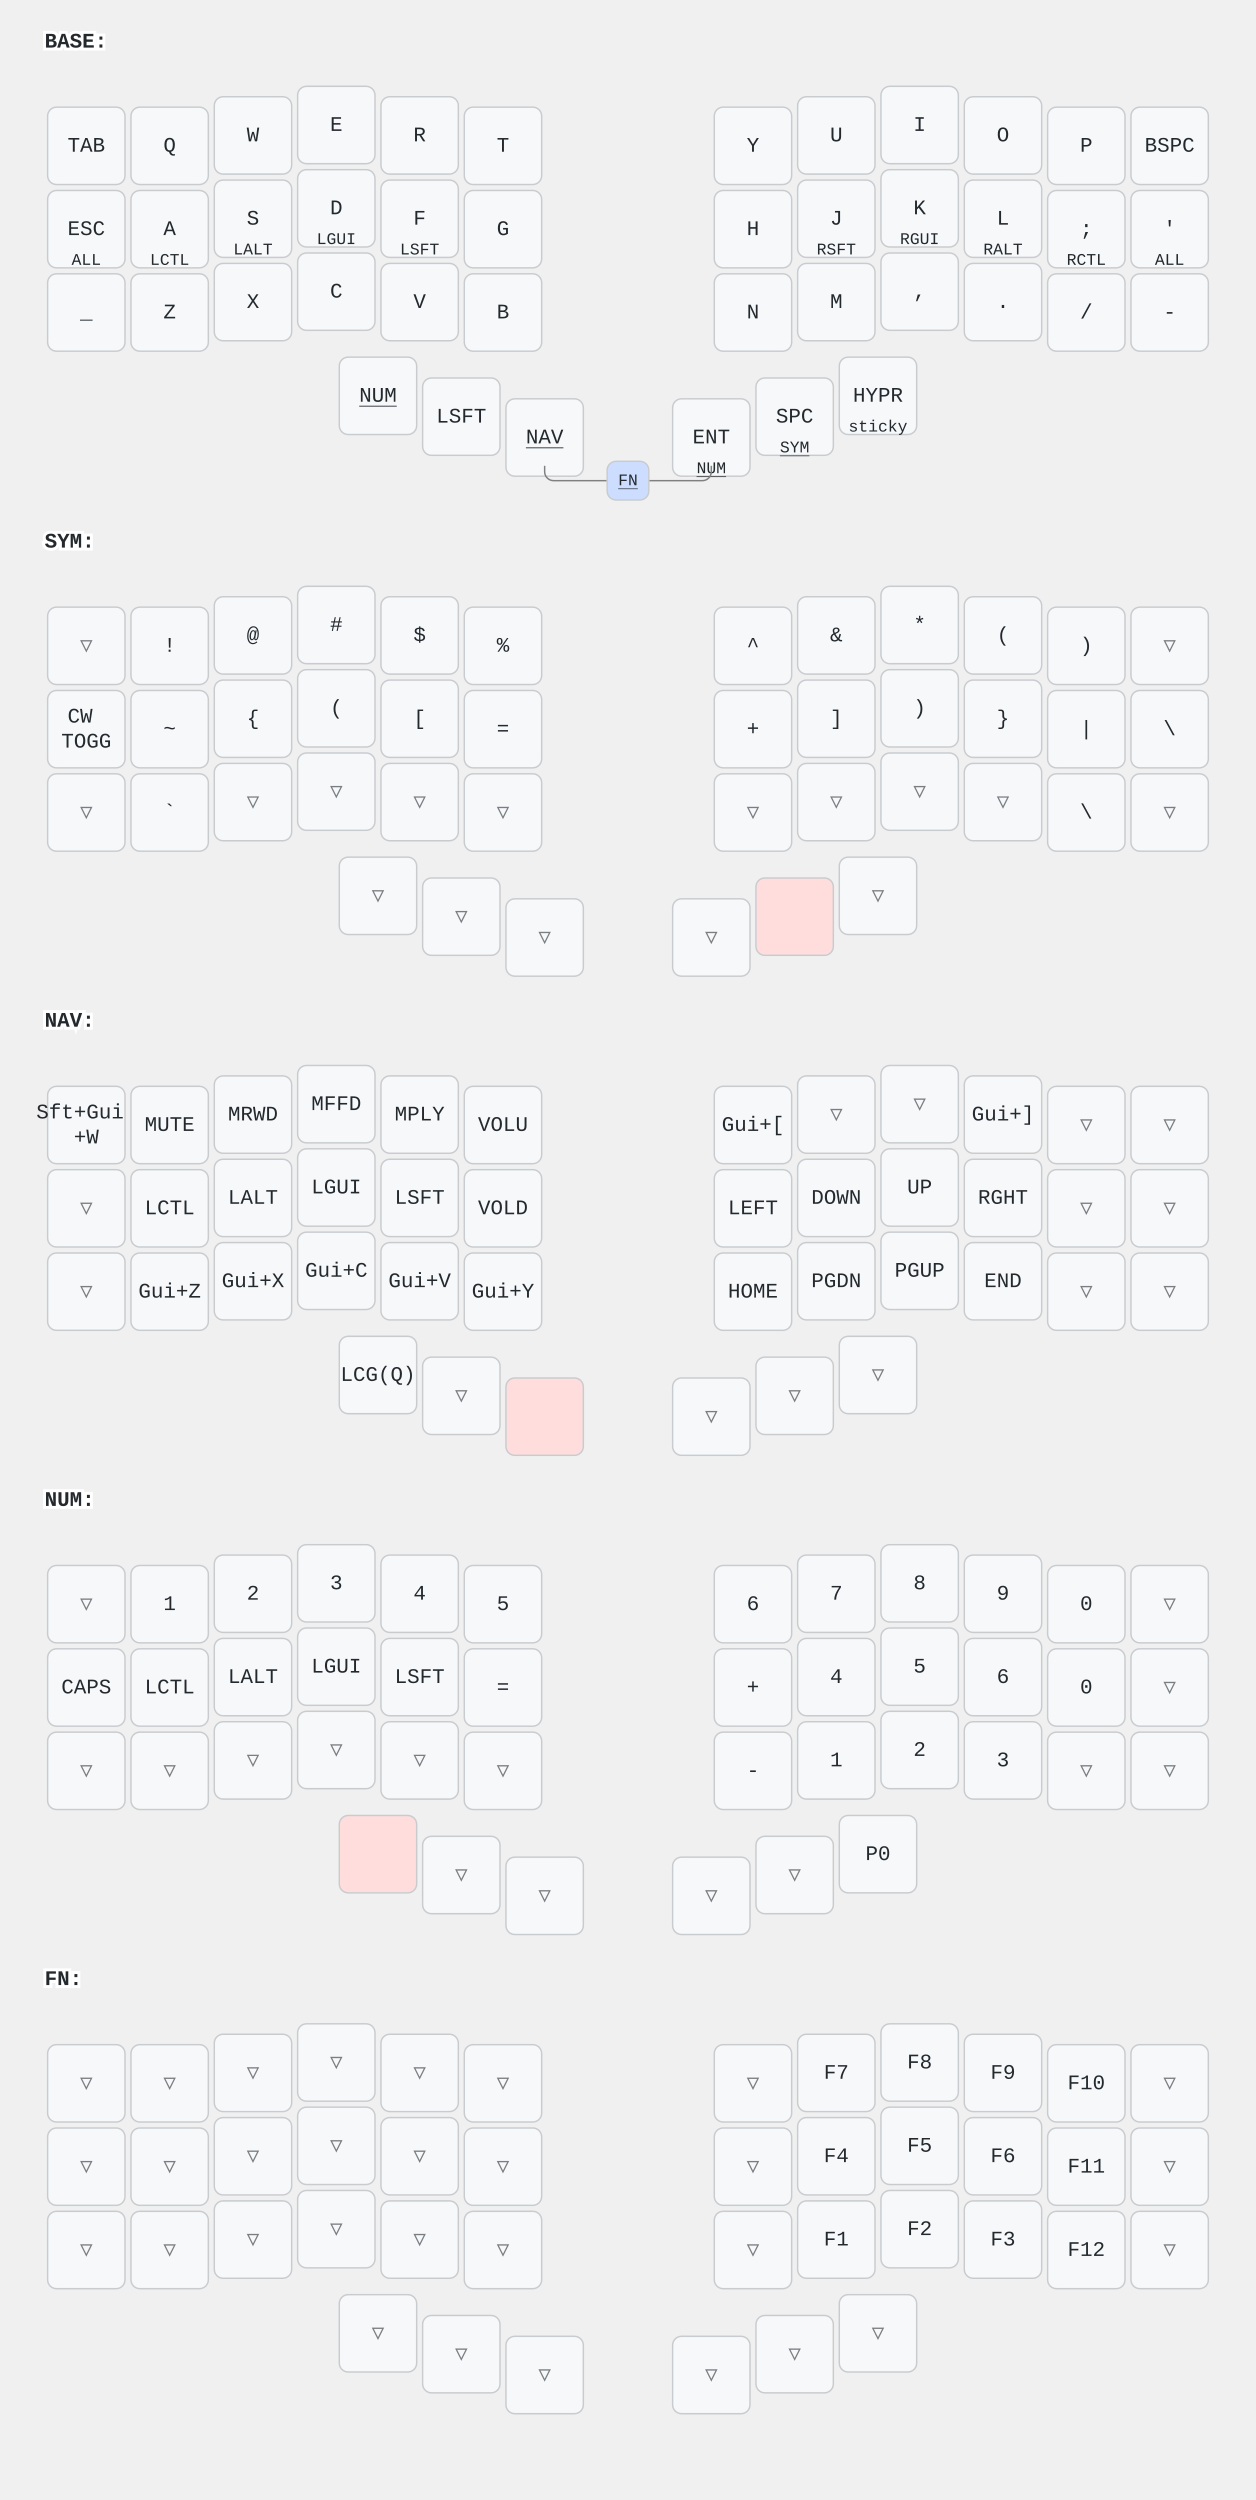
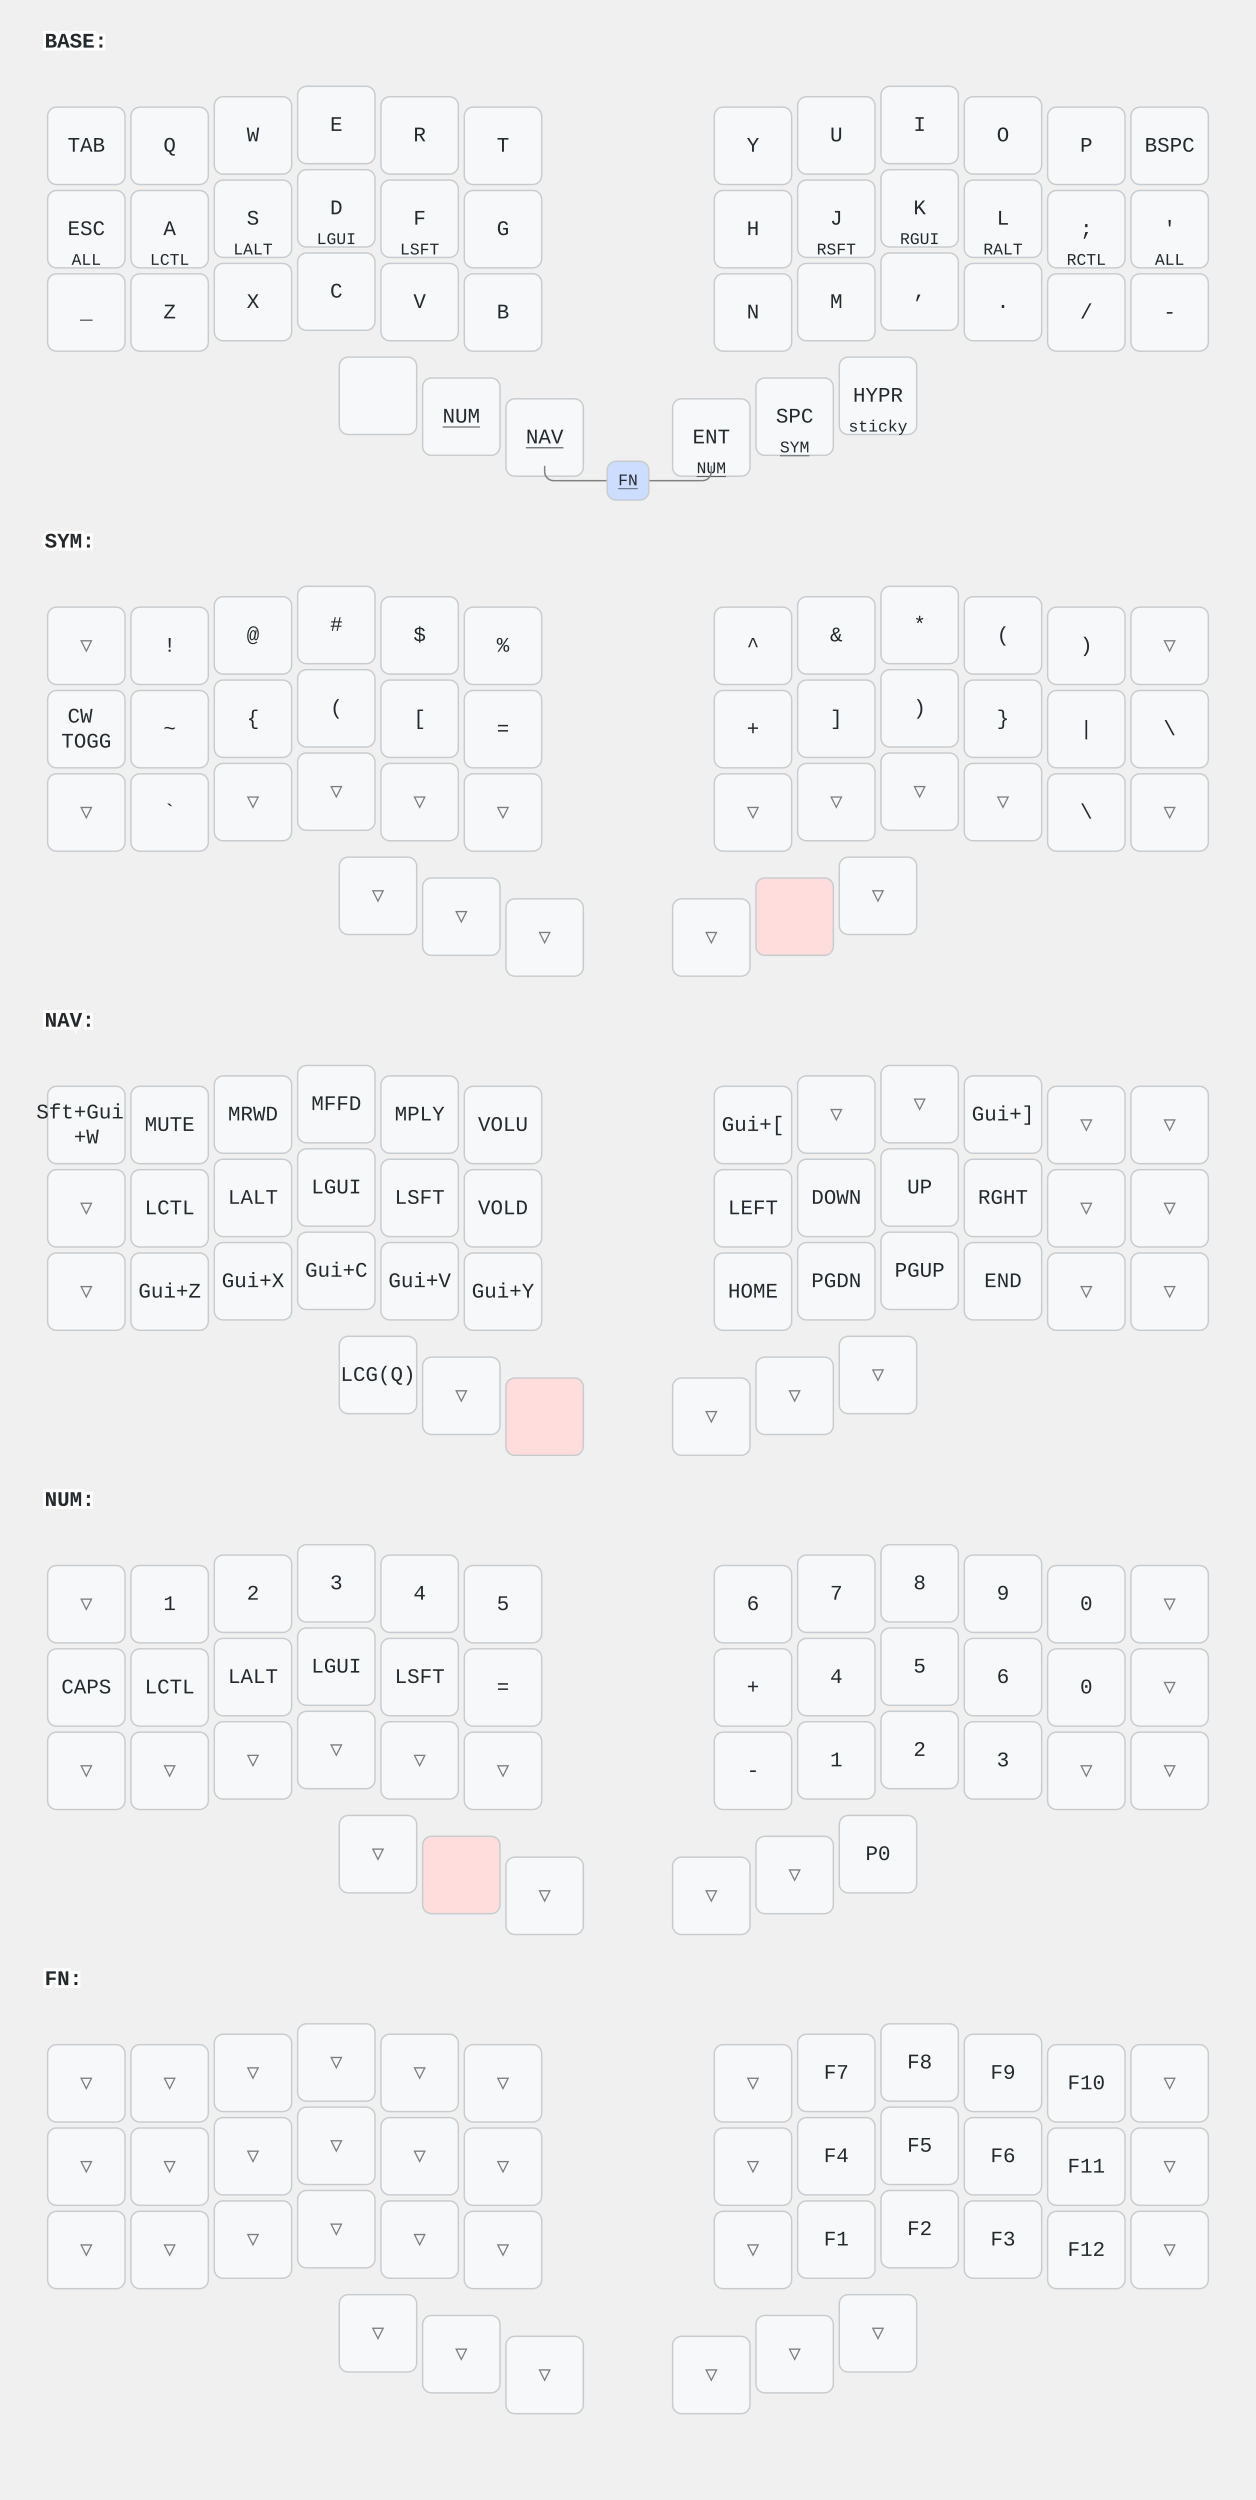
<svg xmlns="http://www.w3.org/2000/svg" width="844" height="1680" viewBox="0 0 844 1680" class="keymap">
  <style>/* inherit to force styles through use tags */
svg path {
    fill: inherit;
}

/* font and background color specifications */
svg.keymap {
    font-family: SFMono-Regular,Consolas,Liberation Mono,Menlo,monospace;
    font-size: 14px;
    font-kerning: normal;
    text-rendering: optimizeLegibility;
    fill: #24292e;
}

/* default key styling */
rect.key {
    fill: #f6f8fa;
}

rect.key, rect.combo {
    stroke: #c9cccf;
    stroke-width: 1;
}

/* default key side styling, only used is draw_key_sides is set */
rect.side {
    filter: brightness(90%);
}

/* color accent for combo boxes */
rect.combo, rect.combo-separate {
    fill: #cdf;
}

/* color accent for held keys */
rect.held, rect.combo.held {
    fill: #fdd;
}

/* color accent for ghost (optional) keys */
rect.ghost, rect.combo.ghost {
    stroke-dasharray: 4, 4;
    stroke-width: 2;
}

text {
    text-anchor: middle;
    dominant-baseline: middle;
}

/* styling for layer labels */
text.label {
    font-weight: bold;
    text-anchor: start;
    stroke: white;
    stroke-width: 4;
    paint-order: stroke;
}

/* styling for optional footer */
text.footer {
    text-anchor: end;
    dominant-baseline: auto;
    stroke: white;
    stroke-width: 4;
    paint-order: stroke;
}

/* styling for combo tap, and key non-tap label text */
text.combo, text.hold, text.shifted, text.left, text.right, text.tl, text.tr, text.bl, text.br {
    font-size: 11px;
}

text.hold, text.bl, text.br {
    text-anchor: middle;
    dominant-baseline: auto;
}

text.shifted, text.tl, text.tr {
    text-anchor: middle;
    dominant-baseline: hanging;
}

text.left, text.tl, text.bl {
    text-anchor: start;
}

text.right, text.tr, text.br {
    text-anchor: end;
}

text.layer-activator {
    text-decoration: underline;
}

/* styling for hold/shifted label text in combo box */
text.combo.hold, text.combo.shifted, text.combo.left, text.combo.right {
    font-size: 8px;
}

/* lighter symbol for transparent keys */
text.trans {
    fill: #7b7e81;
}

/* styling for combo dendrons */
path.combo {
    stroke-width: 1;
    stroke: gray;
    fill: none;
}

/* Start Tabler Icons Cleanup */
/* cannot use height/width with glyphs */
.icon-tabler &gt; path {
    fill: inherit;
    stroke: inherit;
    stroke-width: 2;
}
/* hide tabler's default box */
.icon-tabler &gt; path[stroke="none"][fill="none"] {
    visibility: hidden;
}
/* End Tabler Icons Cleanup */

@media (prefers-color-scheme: dark) {
svg.keymap { fill: #d1d6db; }
rect.key { fill: #3f4750; }
rect.key, rect.combo { stroke: #60666c; }
rect.combo, rect.combo-separate { fill: #1f3d7a; }
rect.held, rect.combo.held { fill: #854747; }
text.label, text.footer { stroke: black; }
text.trans { fill: #7e8184; }
path.combo { stroke: #7f7f7f; }

}</style>
  <g transform="translate(30, 0)" class="layer-BASE">
    <text x="0" y="28" class="label" id="BASE">BASE:</text>
    <g transform="translate(0, 56)">
      <g transform="translate(28, 42)" class="key keypos-0">
        <rect rx="6" ry="6" x="-26" y="-26" width="52" height="52" class="key" />
        <text x="0" y="0" class="key tap">TAB</text>
      </g>
      <g transform="translate(84, 42)" class="key keypos-1">
        <rect rx="6" ry="6" x="-26" y="-26" width="52" height="52" class="key" />
        <text x="0" y="0" class="key tap">Q</text>
      </g>
      <g transform="translate(140, 35)" class="key keypos-2">
        <rect rx="6" ry="6" x="-26" y="-26" width="52" height="52" class="key" />
        <text x="0" y="0" class="key tap">W</text>
      </g>
      <g transform="translate(196, 28)" class="key keypos-3">
        <rect rx="6" ry="6" x="-26" y="-26" width="52" height="52" class="key" />
        <text x="0" y="0" class="key tap">E</text>
      </g>
      <g transform="translate(252, 35)" class="key keypos-4">
        <rect rx="6" ry="6" x="-26" y="-26" width="52" height="52" class="key" />
        <text x="0" y="0" class="key tap">R</text>
      </g>
      <g transform="translate(308, 42)" class="key keypos-5">
        <rect rx="6" ry="6" x="-26" y="-26" width="52" height="52" class="key" />
        <text x="0" y="0" class="key tap">T</text>
      </g>
      <g transform="translate(476, 42)" class="key keypos-6">
        <rect rx="6" ry="6" x="-26" y="-26" width="52" height="52" class="key" />
        <text x="0" y="0" class="key tap">Y</text>
      </g>
      <g transform="translate(532, 35)" class="key keypos-7">
        <rect rx="6" ry="6" x="-26" y="-26" width="52" height="52" class="key" />
        <text x="0" y="0" class="key tap">U</text>
      </g>
      <g transform="translate(588, 28)" class="key keypos-8">
        <rect rx="6" ry="6" x="-26" y="-26" width="52" height="52" class="key" />
        <text x="0" y="0" class="key tap">I</text>
      </g>
      <g transform="translate(644, 35)" class="key keypos-9">
        <rect rx="6" ry="6" x="-26" y="-26" width="52" height="52" class="key" />
        <text x="0" y="0" class="key tap">O</text>
      </g>
      <g transform="translate(700, 42)" class="key keypos-10">
        <rect rx="6" ry="6" x="-26" y="-26" width="52" height="52" class="key" />
        <text x="0" y="0" class="key tap">P</text>
      </g>
      <g transform="translate(756, 42)" class="key keypos-11">
        <rect rx="6" ry="6" x="-26" y="-26" width="52" height="52" class="key" />
        <text x="0" y="0" class="key tap">BSPC</text>
      </g>
      <g transform="translate(28, 98)" class="key keypos-12">
        <rect rx="6" ry="6" x="-26" y="-26" width="52" height="52" class="key" />
        <text x="0" y="0" class="key tap">ESC</text>
        <text x="0" y="24" class="key hold">ALL</text>
      </g>
      <g transform="translate(84, 98)" class="key keypos-13">
        <rect rx="6" ry="6" x="-26" y="-26" width="52" height="52" class="key" />
        <text x="0" y="0" class="key tap">A</text>
        <text x="0" y="24" class="key hold">LCTL</text>
      </g>
      <g transform="translate(140, 91)" class="key keypos-14">
        <rect rx="6" ry="6" x="-26" y="-26" width="52" height="52" class="key" />
        <text x="0" y="0" class="key tap">S</text>
        <text x="0" y="24" class="key hold">LALT</text>
      </g>
      <g transform="translate(196, 84)" class="key keypos-15">
        <rect rx="6" ry="6" x="-26" y="-26" width="52" height="52" class="key" />
        <text x="0" y="0" class="key tap">D</text>
        <text x="0" y="24" class="key hold">LGUI</text>
      </g>
      <g transform="translate(252, 91)" class="key keypos-16">
        <rect rx="6" ry="6" x="-26" y="-26" width="52" height="52" class="key" />
        <text x="0" y="0" class="key tap">F</text>
        <text x="0" y="24" class="key hold">LSFT</text>
      </g>
      <g transform="translate(308, 98)" class="key keypos-17">
        <rect rx="6" ry="6" x="-26" y="-26" width="52" height="52" class="key" />
        <text x="0" y="0" class="key tap">G</text>
      </g>
      <g transform="translate(476, 98)" class="key keypos-18">
        <rect rx="6" ry="6" x="-26" y="-26" width="52" height="52" class="key" />
        <text x="0" y="0" class="key tap">H</text>
      </g>
      <g transform="translate(532, 91)" class="key keypos-19">
        <rect rx="6" ry="6" x="-26" y="-26" width="52" height="52" class="key" />
        <text x="0" y="0" class="key tap">J</text>
        <text x="0" y="24" class="key hold">RSFT</text>
      </g>
      <g transform="translate(588, 84)" class="key keypos-20">
        <rect rx="6" ry="6" x="-26" y="-26" width="52" height="52" class="key" />
        <text x="0" y="0" class="key tap">K</text>
        <text x="0" y="24" class="key hold">RGUI</text>
      </g>
      <g transform="translate(644, 91)" class="key keypos-21">
        <rect rx="6" ry="6" x="-26" y="-26" width="52" height="52" class="key" />
        <text x="0" y="0" class="key tap">L</text>
        <text x="0" y="24" class="key hold">RALT</text>
      </g>
      <g transform="translate(700, 98)" class="key keypos-22">
        <rect rx="6" ry="6" x="-26" y="-26" width="52" height="52" class="key" />
        <text x="0" y="0" class="key tap">;</text>
        <text x="0" y="24" class="key hold">RCTL</text>
      </g>
      <g transform="translate(756, 98)" class="key keypos-23">
        <rect rx="6" ry="6" x="-26" y="-26" width="52" height="52" class="key" />
        <text x="0" y="0" class="key tap">'</text>
        <text x="0" y="24" class="key hold">ALL</text>
      </g>
      <g transform="translate(28, 154)" class="key keypos-24">
        <rect rx="6" ry="6" x="-26" y="-26" width="52" height="52" class="key" />
        <text x="0" y="0" class="key tap">_</text>
      </g>
      <g transform="translate(84, 154)" class="key keypos-25">
        <rect rx="6" ry="6" x="-26" y="-26" width="52" height="52" class="key" />
        <text x="0" y="0" class="key tap">Z</text>
      </g>
      <g transform="translate(140, 147)" class="key keypos-26">
        <rect rx="6" ry="6" x="-26" y="-26" width="52" height="52" class="key" />
        <text x="0" y="0" class="key tap">X</text>
      </g>
      <g transform="translate(196, 140)" class="key keypos-27">
        <rect rx="6" ry="6" x="-26" y="-26" width="52" height="52" class="key" />
        <text x="0" y="0" class="key tap">C</text>
      </g>
      <g transform="translate(252, 147)" class="key keypos-28">
        <rect rx="6" ry="6" x="-26" y="-26" width="52" height="52" class="key" />
        <text x="0" y="0" class="key tap">V</text>
      </g>
      <g transform="translate(308, 154)" class="key keypos-29">
        <rect rx="6" ry="6" x="-26" y="-26" width="52" height="52" class="key" />
        <text x="0" y="0" class="key tap">B</text>
      </g>
      <g transform="translate(476, 154)" class="key keypos-30">
        <rect rx="6" ry="6" x="-26" y="-26" width="52" height="52" class="key" />
        <text x="0" y="0" class="key tap">N</text>
      </g>
      <g transform="translate(532, 147)" class="key keypos-31">
        <rect rx="6" ry="6" x="-26" y="-26" width="52" height="52" class="key" />
        <text x="0" y="0" class="key tap">M</text>
      </g>
      <g transform="translate(588, 140)" class="key keypos-32">
        <rect rx="6" ry="6" x="-26" y="-26" width="52" height="52" class="key" />
        <text x="0" y="0" class="key tap">,</text>
      </g>
      <g transform="translate(644, 147)" class="key keypos-33">
        <rect rx="6" ry="6" x="-26" y="-26" width="52" height="52" class="key" />
        <text x="0" y="0" class="key tap">.</text>
      </g>
      <g transform="translate(700, 154)" class="key keypos-34">
        <rect rx="6" ry="6" x="-26" y="-26" width="52" height="52" class="key" />
        <text x="0" y="0" class="key tap">/</text>
      </g>
      <g transform="translate(756, 154)" class="key keypos-35">
        <rect rx="6" ry="6" x="-26" y="-26" width="52" height="52" class="key" />
        <text x="0" y="0" class="key tap">-</text>
      </g>
      <g transform="translate(224, 210)" class="key keypos-36">
        <rect rx="6" ry="6" x="-26" y="-26" width="52" height="52" class="key" />
+       </g>
+       <g transform="translate(280, 224)" class="key keypos-37">
+         <rect rx="6" ry="6" x="-26" y="-26" width="52" height="52" class="key" />
        <a href="#NUM">
          <text x="0" y="0" class="key tap layer-activator">NUM</text>
        </a>
-       </g>
-       <g transform="translate(280, 224)" class="key keypos-37">
-         <rect rx="6" ry="6" x="-26" y="-26" width="52" height="52" class="key" />
-         <text x="0" y="0" class="key tap">LSFT</text>
      </g>
      <g transform="translate(336, 238)" class="key keypos-38">
        <rect rx="6" ry="6" x="-26" y="-26" width="52" height="52" class="key" />
        <a href="#NAV">
          <text x="0" y="0" class="key tap layer-activator">NAV</text>
        </a>
      </g>
      <g transform="translate(448, 238)" class="key keypos-39">
        <rect rx="6" ry="6" x="-26" y="-26" width="52" height="52" class="key" />
        <text x="0" y="0" class="key tap">ENT</text>
        <a href="#NUM">
          <text x="0" y="24" class="key hold layer-activator">NUM</text>
        </a>
      </g>
      <g transform="translate(504, 224)" class="key keypos-40">
        <rect rx="6" ry="6" x="-26" y="-26" width="52" height="52" class="key" />
        <text x="0" y="0" class="key tap">SPC</text>
        <a href="#SYM">
          <text x="0" y="24" class="key hold layer-activator">SYM</text>
        </a>
      </g>
      <g transform="translate(560, 210)" class="key keypos-41">
        <rect rx="6" ry="6" x="-26" y="-26" width="52" height="52" class="key" />
        <text x="0" y="0" class="key tap">HYPR</text>
        <text x="0" y="24" class="key hold">sticky</text>
      </g>
      <g class="combo combopos-0">
        <path d="M392,267 h-50 a6.0,6.0 0 0 1 -6.0,-6.0 v-4" class="combo" />
        <path d="M392,267 h50 a6.0,6.0 0 0 0 6.0,-6.0 v-4" class="combo" />
        <rect rx="6" ry="6" x="378" y="254" width="28" height="26" class="combo" />
        <a href="#FN">
          <text x="392" y="267" class="combo tap layer-activator">FN</text>
        </a>
      </g>
    </g>
  </g>
  <g transform="translate(30, 336)" class="layer-SYM">
    <text x="0" y="28" class="label" id="SYM">SYM:</text>
    <g transform="translate(0, 56)">
      <g transform="translate(28, 42)" class="key trans keypos-0">
        <rect rx="6" ry="6" x="-26" y="-26" width="52" height="52" class="key trans" />
        <text x="0" y="0" class="key trans tap">▽</text>
      </g>
      <g transform="translate(84, 42)" class="key keypos-1">
        <rect rx="6" ry="6" x="-26" y="-26" width="52" height="52" class="key" />
        <text x="0" y="0" class="key tap">!</text>
      </g>
      <g transform="translate(140, 35)" class="key keypos-2">
        <rect rx="6" ry="6" x="-26" y="-26" width="52" height="52" class="key" />
        <text x="0" y="0" class="key tap">@</text>
      </g>
      <g transform="translate(196, 28)" class="key keypos-3">
        <rect rx="6" ry="6" x="-26" y="-26" width="52" height="52" class="key" />
        <text x="0" y="0" class="key tap">#</text>
      </g>
      <g transform="translate(252, 35)" class="key keypos-4">
        <rect rx="6" ry="6" x="-26" y="-26" width="52" height="52" class="key" />
        <text x="0" y="0" class="key tap">$</text>
      </g>
      <g transform="translate(308, 42)" class="key keypos-5">
        <rect rx="6" ry="6" x="-26" y="-26" width="52" height="52" class="key" />
        <text x="0" y="0" class="key tap">%</text>
      </g>
      <g transform="translate(476, 42)" class="key keypos-6">
        <rect rx="6" ry="6" x="-26" y="-26" width="52" height="52" class="key" />
        <text x="0" y="0" class="key tap">^</text>
      </g>
      <g transform="translate(532, 35)" class="key keypos-7">
        <rect rx="6" ry="6" x="-26" y="-26" width="52" height="52" class="key" />
        <text x="0" y="0" class="key tap">&amp;</text>
      </g>
      <g transform="translate(588, 28)" class="key keypos-8">
        <rect rx="6" ry="6" x="-26" y="-26" width="52" height="52" class="key" />
        <text x="0" y="0" class="key tap">*</text>
      </g>
      <g transform="translate(644, 35)" class="key keypos-9">
        <rect rx="6" ry="6" x="-26" y="-26" width="52" height="52" class="key" />
        <text x="0" y="0" class="key tap">(</text>
      </g>
      <g transform="translate(700, 42)" class="key keypos-10">
        <rect rx="6" ry="6" x="-26" y="-26" width="52" height="52" class="key" />
        <text x="0" y="0" class="key tap">)</text>
      </g>
      <g transform="translate(756, 42)" class="key trans keypos-11">
        <rect rx="6" ry="6" x="-26" y="-26" width="52" height="52" class="key trans" />
        <text x="0" y="0" class="key trans tap">▽</text>
      </g>
      <g transform="translate(28, 98)" class="key keypos-12">
        <rect rx="6" ry="6" x="-26" y="-26" width="52" height="52" class="key" />
        <text x="0" y="0" class="key tap">
          <tspan x="0" dy="-0.6em">CW</tspan>
          <tspan x="0" dy="1.2em">TOGG</tspan>
        </text>
      </g>
      <g transform="translate(84, 98)" class="key keypos-13">
        <rect rx="6" ry="6" x="-26" y="-26" width="52" height="52" class="key" />
        <text x="0" y="0" class="key tap">~</text>
      </g>
      <g transform="translate(140, 91)" class="key keypos-14">
        <rect rx="6" ry="6" x="-26" y="-26" width="52" height="52" class="key" />
        <text x="0" y="0" class="key tap">{</text>
      </g>
      <g transform="translate(196, 84)" class="key keypos-15">
        <rect rx="6" ry="6" x="-26" y="-26" width="52" height="52" class="key" />
        <text x="0" y="0" class="key tap">(</text>
      </g>
      <g transform="translate(252, 91)" class="key keypos-16">
        <rect rx="6" ry="6" x="-26" y="-26" width="52" height="52" class="key" />
        <text x="0" y="0" class="key tap">[</text>
      </g>
      <g transform="translate(308, 98)" class="key keypos-17">
        <rect rx="6" ry="6" x="-26" y="-26" width="52" height="52" class="key" />
        <text x="0" y="0" class="key tap">=</text>
      </g>
      <g transform="translate(476, 98)" class="key keypos-18">
        <rect rx="6" ry="6" x="-26" y="-26" width="52" height="52" class="key" />
        <text x="0" y="0" class="key tap">+</text>
      </g>
      <g transform="translate(532, 91)" class="key keypos-19">
        <rect rx="6" ry="6" x="-26" y="-26" width="52" height="52" class="key" />
        <text x="0" y="0" class="key tap">]</text>
      </g>
      <g transform="translate(588, 84)" class="key keypos-20">
        <rect rx="6" ry="6" x="-26" y="-26" width="52" height="52" class="key" />
        <text x="0" y="0" class="key tap">)</text>
      </g>
      <g transform="translate(644, 91)" class="key keypos-21">
        <rect rx="6" ry="6" x="-26" y="-26" width="52" height="52" class="key" />
        <text x="0" y="0" class="key tap">}</text>
      </g>
      <g transform="translate(700, 98)" class="key keypos-22">
        <rect rx="6" ry="6" x="-26" y="-26" width="52" height="52" class="key" />
        <text x="0" y="0" class="key tap">|</text>
      </g>
      <g transform="translate(756, 98)" class="key keypos-23">
        <rect rx="6" ry="6" x="-26" y="-26" width="52" height="52" class="key" />
        <text x="0" y="0" class="key tap">\</text>
      </g>
      <g transform="translate(28, 154)" class="key trans keypos-24">
        <rect rx="6" ry="6" x="-26" y="-26" width="52" height="52" class="key trans" />
        <text x="0" y="0" class="key trans tap">▽</text>
      </g>
      <g transform="translate(84, 154)" class="key keypos-25">
        <rect rx="6" ry="6" x="-26" y="-26" width="52" height="52" class="key" />
        <text x="0" y="0" class="key tap">`</text>
      </g>
      <g transform="translate(140, 147)" class="key trans keypos-26">
        <rect rx="6" ry="6" x="-26" y="-26" width="52" height="52" class="key trans" />
        <text x="0" y="0" class="key trans tap">▽</text>
      </g>
      <g transform="translate(196, 140)" class="key trans keypos-27">
        <rect rx="6" ry="6" x="-26" y="-26" width="52" height="52" class="key trans" />
        <text x="0" y="0" class="key trans tap">▽</text>
      </g>
      <g transform="translate(252, 147)" class="key trans keypos-28">
        <rect rx="6" ry="6" x="-26" y="-26" width="52" height="52" class="key trans" />
        <text x="0" y="0" class="key trans tap">▽</text>
      </g>
      <g transform="translate(308, 154)" class="key trans keypos-29">
        <rect rx="6" ry="6" x="-26" y="-26" width="52" height="52" class="key trans" />
        <text x="0" y="0" class="key trans tap">▽</text>
      </g>
      <g transform="translate(476, 154)" class="key trans keypos-30">
        <rect rx="6" ry="6" x="-26" y="-26" width="52" height="52" class="key trans" />
        <text x="0" y="0" class="key trans tap">▽</text>
      </g>
      <g transform="translate(532, 147)" class="key trans keypos-31">
        <rect rx="6" ry="6" x="-26" y="-26" width="52" height="52" class="key trans" />
        <text x="0" y="0" class="key trans tap">▽</text>
      </g>
      <g transform="translate(588, 140)" class="key trans keypos-32">
        <rect rx="6" ry="6" x="-26" y="-26" width="52" height="52" class="key trans" />
        <text x="0" y="0" class="key trans tap">▽</text>
      </g>
      <g transform="translate(644, 147)" class="key trans keypos-33">
        <rect rx="6" ry="6" x="-26" y="-26" width="52" height="52" class="key trans" />
        <text x="0" y="0" class="key trans tap">▽</text>
      </g>
      <g transform="translate(700, 154)" class="key keypos-34">
        <rect rx="6" ry="6" x="-26" y="-26" width="52" height="52" class="key" />
        <text x="0" y="0" class="key tap">\</text>
      </g>
      <g transform="translate(756, 154)" class="key trans keypos-35">
        <rect rx="6" ry="6" x="-26" y="-26" width="52" height="52" class="key trans" />
        <text x="0" y="0" class="key trans tap">▽</text>
      </g>
      <g transform="translate(224, 210)" class="key trans keypos-36">
        <rect rx="6" ry="6" x="-26" y="-26" width="52" height="52" class="key trans" />
        <text x="0" y="0" class="key trans tap">▽</text>
      </g>
      <g transform="translate(280, 224)" class="key trans keypos-37">
        <rect rx="6" ry="6" x="-26" y="-26" width="52" height="52" class="key trans" />
        <text x="0" y="0" class="key trans tap">▽</text>
      </g>
      <g transform="translate(336, 238)" class="key trans keypos-38">
        <rect rx="6" ry="6" x="-26" y="-26" width="52" height="52" class="key trans" />
        <text x="0" y="0" class="key trans tap">▽</text>
      </g>
      <g transform="translate(448, 238)" class="key trans keypos-39">
        <rect rx="6" ry="6" x="-26" y="-26" width="52" height="52" class="key trans" />
        <text x="0" y="0" class="key trans tap">▽</text>
      </g>
      <g transform="translate(504, 224)" class="key held keypos-40">
        <rect rx="6" ry="6" x="-26" y="-26" width="52" height="52" class="key held" />
      </g>
      <g transform="translate(560, 210)" class="key trans keypos-41">
        <rect rx="6" ry="6" x="-26" y="-26" width="52" height="52" class="key trans" />
        <text x="0" y="0" class="key trans tap">▽</text>
      </g>
    </g>
  </g>
  <g transform="translate(30, 658)" class="layer-NAV">
    <text x="0" y="28" class="label" id="NAV">NAV:</text>
    <g transform="translate(0, 56)">
      <g transform="translate(28, 42)" class="key keypos-0">
        <rect rx="6" ry="6" x="-26" y="-26" width="52" height="52" class="key" />
        <text x="0" y="0" class="key tap">
          <tspan x="0" dy="-0.6em">Sft+Gui</tspan>
          <tspan x="0" dy="1.2em">+W</tspan>
        </text>
      </g>
      <g transform="translate(84, 42)" class="key keypos-1">
        <rect rx="6" ry="6" x="-26" y="-26" width="52" height="52" class="key" />
        <text x="0" y="0" class="key tap">MUTE</text>
      </g>
      <g transform="translate(140, 35)" class="key keypos-2">
        <rect rx="6" ry="6" x="-26" y="-26" width="52" height="52" class="key" />
        <text x="0" y="0" class="key tap">MRWD</text>
      </g>
      <g transform="translate(196, 28)" class="key keypos-3">
        <rect rx="6" ry="6" x="-26" y="-26" width="52" height="52" class="key" />
        <text x="0" y="0" class="key tap">MFFD</text>
      </g>
      <g transform="translate(252, 35)" class="key keypos-4">
        <rect rx="6" ry="6" x="-26" y="-26" width="52" height="52" class="key" />
        <text x="0" y="0" class="key tap">MPLY</text>
      </g>
      <g transform="translate(308, 42)" class="key keypos-5">
        <rect rx="6" ry="6" x="-26" y="-26" width="52" height="52" class="key" />
        <text x="0" y="0" class="key tap">VOLU</text>
      </g>
      <g transform="translate(476, 42)" class="key keypos-6">
        <rect rx="6" ry="6" x="-26" y="-26" width="52" height="52" class="key" />
        <text x="0" y="0" class="key tap">Gui+[</text>
      </g>
      <g transform="translate(532, 35)" class="key trans keypos-7">
        <rect rx="6" ry="6" x="-26" y="-26" width="52" height="52" class="key trans" />
        <text x="0" y="0" class="key trans tap">▽</text>
      </g>
      <g transform="translate(588, 28)" class="key trans keypos-8">
        <rect rx="6" ry="6" x="-26" y="-26" width="52" height="52" class="key trans" />
        <text x="0" y="0" class="key trans tap">▽</text>
      </g>
      <g transform="translate(644, 35)" class="key keypos-9">
        <rect rx="6" ry="6" x="-26" y="-26" width="52" height="52" class="key" />
        <text x="0" y="0" class="key tap">Gui+]</text>
      </g>
      <g transform="translate(700, 42)" class="key trans keypos-10">
        <rect rx="6" ry="6" x="-26" y="-26" width="52" height="52" class="key trans" />
        <text x="0" y="0" class="key trans tap">▽</text>
      </g>
      <g transform="translate(756, 42)" class="key trans keypos-11">
        <rect rx="6" ry="6" x="-26" y="-26" width="52" height="52" class="key trans" />
        <text x="0" y="0" class="key trans tap">▽</text>
      </g>
      <g transform="translate(28, 98)" class="key trans keypos-12">
        <rect rx="6" ry="6" x="-26" y="-26" width="52" height="52" class="key trans" />
        <text x="0" y="0" class="key trans tap">▽</text>
      </g>
      <g transform="translate(84, 98)" class="key keypos-13">
        <rect rx="6" ry="6" x="-26" y="-26" width="52" height="52" class="key" />
        <text x="0" y="0" class="key tap">LCTL</text>
      </g>
      <g transform="translate(140, 91)" class="key keypos-14">
        <rect rx="6" ry="6" x="-26" y="-26" width="52" height="52" class="key" />
        <text x="0" y="0" class="key tap">LALT</text>
      </g>
      <g transform="translate(196, 84)" class="key keypos-15">
        <rect rx="6" ry="6" x="-26" y="-26" width="52" height="52" class="key" />
        <text x="0" y="0" class="key tap">LGUI</text>
      </g>
      <g transform="translate(252, 91)" class="key keypos-16">
        <rect rx="6" ry="6" x="-26" y="-26" width="52" height="52" class="key" />
        <text x="0" y="0" class="key tap">LSFT</text>
      </g>
      <g transform="translate(308, 98)" class="key keypos-17">
        <rect rx="6" ry="6" x="-26" y="-26" width="52" height="52" class="key" />
        <text x="0" y="0" class="key tap">VOLD</text>
      </g>
      <g transform="translate(476, 98)" class="key keypos-18">
        <rect rx="6" ry="6" x="-26" y="-26" width="52" height="52" class="key" />
        <text x="0" y="0" class="key tap">LEFT</text>
      </g>
      <g transform="translate(532, 91)" class="key keypos-19">
        <rect rx="6" ry="6" x="-26" y="-26" width="52" height="52" class="key" />
        <text x="0" y="0" class="key tap">DOWN</text>
      </g>
      <g transform="translate(588, 84)" class="key keypos-20">
        <rect rx="6" ry="6" x="-26" y="-26" width="52" height="52" class="key" />
        <text x="0" y="0" class="key tap">UP</text>
      </g>
      <g transform="translate(644, 91)" class="key keypos-21">
        <rect rx="6" ry="6" x="-26" y="-26" width="52" height="52" class="key" />
        <text x="0" y="0" class="key tap">RGHT</text>
      </g>
      <g transform="translate(700, 98)" class="key trans keypos-22">
        <rect rx="6" ry="6" x="-26" y="-26" width="52" height="52" class="key trans" />
        <text x="0" y="0" class="key trans tap">▽</text>
      </g>
      <g transform="translate(756, 98)" class="key trans keypos-23">
        <rect rx="6" ry="6" x="-26" y="-26" width="52" height="52" class="key trans" />
        <text x="0" y="0" class="key trans tap">▽</text>
      </g>
      <g transform="translate(28, 154)" class="key trans keypos-24">
        <rect rx="6" ry="6" x="-26" y="-26" width="52" height="52" class="key trans" />
        <text x="0" y="0" class="key trans tap">▽</text>
      </g>
      <g transform="translate(84, 154)" class="key keypos-25">
        <rect rx="6" ry="6" x="-26" y="-26" width="52" height="52" class="key" />
        <text x="0" y="0" class="key tap">Gui+Z</text>
      </g>
      <g transform="translate(140, 147)" class="key keypos-26">
        <rect rx="6" ry="6" x="-26" y="-26" width="52" height="52" class="key" />
        <text x="0" y="0" class="key tap">Gui+X</text>
      </g>
      <g transform="translate(196, 140)" class="key keypos-27">
        <rect rx="6" ry="6" x="-26" y="-26" width="52" height="52" class="key" />
        <text x="0" y="0" class="key tap">Gui+C</text>
      </g>
      <g transform="translate(252, 147)" class="key keypos-28">
        <rect rx="6" ry="6" x="-26" y="-26" width="52" height="52" class="key" />
        <text x="0" y="0" class="key tap">Gui+V</text>
      </g>
      <g transform="translate(308, 154)" class="key keypos-29">
        <rect rx="6" ry="6" x="-26" y="-26" width="52" height="52" class="key" />
        <text x="0" y="0" class="key tap">Gui+Y</text>
      </g>
      <g transform="translate(476, 154)" class="key keypos-30">
        <rect rx="6" ry="6" x="-26" y="-26" width="52" height="52" class="key" />
        <text x="0" y="0" class="key tap">HOME</text>
      </g>
      <g transform="translate(532, 147)" class="key keypos-31">
        <rect rx="6" ry="6" x="-26" y="-26" width="52" height="52" class="key" />
        <text x="0" y="0" class="key tap">PGDN</text>
      </g>
      <g transform="translate(588, 140)" class="key keypos-32">
        <rect rx="6" ry="6" x="-26" y="-26" width="52" height="52" class="key" />
        <text x="0" y="0" class="key tap">PGUP</text>
      </g>
      <g transform="translate(644, 147)" class="key keypos-33">
        <rect rx="6" ry="6" x="-26" y="-26" width="52" height="52" class="key" />
        <text x="0" y="0" class="key tap">END</text>
      </g>
      <g transform="translate(700, 154)" class="key trans keypos-34">
        <rect rx="6" ry="6" x="-26" y="-26" width="52" height="52" class="key trans" />
        <text x="0" y="0" class="key trans tap">▽</text>
      </g>
      <g transform="translate(756, 154)" class="key trans keypos-35">
        <rect rx="6" ry="6" x="-26" y="-26" width="52" height="52" class="key trans" />
        <text x="0" y="0" class="key trans tap">▽</text>
      </g>
      <g transform="translate(224, 210)" class="key keypos-36">
        <rect rx="6" ry="6" x="-26" y="-26" width="52" height="52" class="key" />
        <text x="0" y="0" class="key tap">LCG(Q)</text>
      </g>
      <g transform="translate(280, 224)" class="key trans keypos-37">
        <rect rx="6" ry="6" x="-26" y="-26" width="52" height="52" class="key trans" />
        <text x="0" y="0" class="key trans tap">▽</text>
      </g>
      <g transform="translate(336, 238)" class="key held keypos-38">
        <rect rx="6" ry="6" x="-26" y="-26" width="52" height="52" class="key held" />
      </g>
      <g transform="translate(448, 238)" class="key trans keypos-39">
        <rect rx="6" ry="6" x="-26" y="-26" width="52" height="52" class="key trans" />
        <text x="0" y="0" class="key trans tap">▽</text>
      </g>
      <g transform="translate(504, 224)" class="key trans keypos-40">
        <rect rx="6" ry="6" x="-26" y="-26" width="52" height="52" class="key trans" />
        <text x="0" y="0" class="key trans tap">▽</text>
      </g>
      <g transform="translate(560, 210)" class="key trans keypos-41">
        <rect rx="6" ry="6" x="-26" y="-26" width="52" height="52" class="key trans" />
        <text x="0" y="0" class="key trans tap">▽</text>
      </g>
    </g>
  </g>
  <g transform="translate(30, 980)" class="layer-NUM">
    <text x="0" y="28" class="label" id="NUM">NUM:</text>
    <g transform="translate(0, 56)">
      <g transform="translate(28, 42)" class="key trans keypos-0">
        <rect rx="6" ry="6" x="-26" y="-26" width="52" height="52" class="key trans" />
        <text x="0" y="0" class="key trans tap">▽</text>
      </g>
      <g transform="translate(84, 42)" class="key keypos-1">
        <rect rx="6" ry="6" x="-26" y="-26" width="52" height="52" class="key" />
        <text x="0" y="0" class="key tap">1</text>
      </g>
      <g transform="translate(140, 35)" class="key keypos-2">
        <rect rx="6" ry="6" x="-26" y="-26" width="52" height="52" class="key" />
        <text x="0" y="0" class="key tap">2</text>
      </g>
      <g transform="translate(196, 28)" class="key keypos-3">
        <rect rx="6" ry="6" x="-26" y="-26" width="52" height="52" class="key" />
        <text x="0" y="0" class="key tap">3</text>
      </g>
      <g transform="translate(252, 35)" class="key keypos-4">
        <rect rx="6" ry="6" x="-26" y="-26" width="52" height="52" class="key" />
        <text x="0" y="0" class="key tap">4</text>
      </g>
      <g transform="translate(308, 42)" class="key keypos-5">
        <rect rx="6" ry="6" x="-26" y="-26" width="52" height="52" class="key" />
        <text x="0" y="0" class="key tap">5</text>
      </g>
      <g transform="translate(476, 42)" class="key keypos-6">
        <rect rx="6" ry="6" x="-26" y="-26" width="52" height="52" class="key" />
        <text x="0" y="0" class="key tap">6</text>
      </g>
      <g transform="translate(532, 35)" class="key keypos-7">
        <rect rx="6" ry="6" x="-26" y="-26" width="52" height="52" class="key" />
        <text x="0" y="0" class="key tap">7</text>
      </g>
      <g transform="translate(588, 28)" class="key keypos-8">
        <rect rx="6" ry="6" x="-26" y="-26" width="52" height="52" class="key" />
        <text x="0" y="0" class="key tap">8</text>
      </g>
      <g transform="translate(644, 35)" class="key keypos-9">
        <rect rx="6" ry="6" x="-26" y="-26" width="52" height="52" class="key" />
        <text x="0" y="0" class="key tap">9</text>
      </g>
      <g transform="translate(700, 42)" class="key keypos-10">
        <rect rx="6" ry="6" x="-26" y="-26" width="52" height="52" class="key" />
        <text x="0" y="0" class="key tap">0</text>
      </g>
      <g transform="translate(756, 42)" class="key trans keypos-11">
        <rect rx="6" ry="6" x="-26" y="-26" width="52" height="52" class="key trans" />
        <text x="0" y="0" class="key trans tap">▽</text>
      </g>
      <g transform="translate(28, 98)" class="key keypos-12">
        <rect rx="6" ry="6" x="-26" y="-26" width="52" height="52" class="key" />
        <text x="0" y="0" class="key tap">CAPS</text>
      </g>
      <g transform="translate(84, 98)" class="key keypos-13">
        <rect rx="6" ry="6" x="-26" y="-26" width="52" height="52" class="key" />
        <text x="0" y="0" class="key tap">LCTL</text>
      </g>
      <g transform="translate(140, 91)" class="key keypos-14">
        <rect rx="6" ry="6" x="-26" y="-26" width="52" height="52" class="key" />
        <text x="0" y="0" class="key tap">LALT</text>
      </g>
      <g transform="translate(196, 84)" class="key keypos-15">
        <rect rx="6" ry="6" x="-26" y="-26" width="52" height="52" class="key" />
        <text x="0" y="0" class="key tap">LGUI</text>
      </g>
      <g transform="translate(252, 91)" class="key keypos-16">
        <rect rx="6" ry="6" x="-26" y="-26" width="52" height="52" class="key" />
        <text x="0" y="0" class="key tap">LSFT</text>
      </g>
      <g transform="translate(308, 98)" class="key keypos-17">
        <rect rx="6" ry="6" x="-26" y="-26" width="52" height="52" class="key" />
        <text x="0" y="0" class="key tap">=</text>
      </g>
      <g transform="translate(476, 98)" class="key keypos-18">
        <rect rx="6" ry="6" x="-26" y="-26" width="52" height="52" class="key" />
        <text x="0" y="0" class="key tap">+</text>
      </g>
      <g transform="translate(532, 91)" class="key keypos-19">
        <rect rx="6" ry="6" x="-26" y="-26" width="52" height="52" class="key" />
        <text x="0" y="0" class="key tap">4</text>
      </g>
      <g transform="translate(588, 84)" class="key keypos-20">
        <rect rx="6" ry="6" x="-26" y="-26" width="52" height="52" class="key" />
        <text x="0" y="0" class="key tap">5</text>
      </g>
      <g transform="translate(644, 91)" class="key keypos-21">
        <rect rx="6" ry="6" x="-26" y="-26" width="52" height="52" class="key" />
        <text x="0" y="0" class="key tap">6</text>
      </g>
      <g transform="translate(700, 98)" class="key keypos-22">
        <rect rx="6" ry="6" x="-26" y="-26" width="52" height="52" class="key" />
        <text x="0" y="0" class="key tap">0</text>
      </g>
      <g transform="translate(756, 98)" class="key trans keypos-23">
        <rect rx="6" ry="6" x="-26" y="-26" width="52" height="52" class="key trans" />
        <text x="0" y="0" class="key trans tap">▽</text>
      </g>
      <g transform="translate(28, 154)" class="key trans keypos-24">
        <rect rx="6" ry="6" x="-26" y="-26" width="52" height="52" class="key trans" />
        <text x="0" y="0" class="key trans tap">▽</text>
      </g>
      <g transform="translate(84, 154)" class="key trans keypos-25">
        <rect rx="6" ry="6" x="-26" y="-26" width="52" height="52" class="key trans" />
        <text x="0" y="0" class="key trans tap">▽</text>
      </g>
      <g transform="translate(140, 147)" class="key trans keypos-26">
        <rect rx="6" ry="6" x="-26" y="-26" width="52" height="52" class="key trans" />
        <text x="0" y="0" class="key trans tap">▽</text>
      </g>
      <g transform="translate(196, 140)" class="key trans keypos-27">
        <rect rx="6" ry="6" x="-26" y="-26" width="52" height="52" class="key trans" />
        <text x="0" y="0" class="key trans tap">▽</text>
      </g>
      <g transform="translate(252, 147)" class="key trans keypos-28">
        <rect rx="6" ry="6" x="-26" y="-26" width="52" height="52" class="key trans" />
        <text x="0" y="0" class="key trans tap">▽</text>
      </g>
      <g transform="translate(308, 154)" class="key trans keypos-29">
        <rect rx="6" ry="6" x="-26" y="-26" width="52" height="52" class="key trans" />
        <text x="0" y="0" class="key trans tap">▽</text>
      </g>
      <g transform="translate(476, 154)" class="key keypos-30">
        <rect rx="6" ry="6" x="-26" y="-26" width="52" height="52" class="key" />
        <text x="0" y="0" class="key tap">-</text>
      </g>
      <g transform="translate(532, 147)" class="key keypos-31">
        <rect rx="6" ry="6" x="-26" y="-26" width="52" height="52" class="key" />
        <text x="0" y="0" class="key tap">1</text>
      </g>
      <g transform="translate(588, 140)" class="key keypos-32">
        <rect rx="6" ry="6" x="-26" y="-26" width="52" height="52" class="key" />
        <text x="0" y="0" class="key tap">2</text>
      </g>
      <g transform="translate(644, 147)" class="key keypos-33">
        <rect rx="6" ry="6" x="-26" y="-26" width="52" height="52" class="key" />
        <text x="0" y="0" class="key tap">3</text>
      </g>
      <g transform="translate(700, 154)" class="key trans keypos-34">
        <rect rx="6" ry="6" x="-26" y="-26" width="52" height="52" class="key trans" />
        <text x="0" y="0" class="key trans tap">▽</text>
      </g>
      <g transform="translate(756, 154)" class="key trans keypos-35">
        <rect rx="6" ry="6" x="-26" y="-26" width="52" height="52" class="key trans" />
        <text x="0" y="0" class="key trans tap">▽</text>
      </g>
-       <g transform="translate(224, 210)" class="key held keypos-36">
+       <g transform="translate(224, 210)" class="key trans keypos-36">
+         <rect rx="6" ry="6" x="-26" y="-26" width="52" height="52" class="key trans" />
+         <text x="0" y="0" class="key trans tap">▽</text>
+       </g>
+       <g transform="translate(280, 224)" class="key held keypos-37">
        <rect rx="6" ry="6" x="-26" y="-26" width="52" height="52" class="key held" />
-       </g>
-       <g transform="translate(280, 224)" class="key trans keypos-37">
-         <rect rx="6" ry="6" x="-26" y="-26" width="52" height="52" class="key trans" />
-         <text x="0" y="0" class="key trans tap">▽</text>
      </g>
      <g transform="translate(336, 238)" class="key trans keypos-38">
        <rect rx="6" ry="6" x="-26" y="-26" width="52" height="52" class="key trans" />
        <text x="0" y="0" class="key trans tap">▽</text>
      </g>
      <g transform="translate(448, 238)" class="key trans keypos-39">
        <rect rx="6" ry="6" x="-26" y="-26" width="52" height="52" class="key trans" />
        <text x="0" y="0" class="key trans tap">▽</text>
      </g>
      <g transform="translate(504, 224)" class="key trans keypos-40">
        <rect rx="6" ry="6" x="-26" y="-26" width="52" height="52" class="key trans" />
        <text x="0" y="0" class="key trans tap">▽</text>
      </g>
      <g transform="translate(560, 210)" class="key keypos-41">
        <rect rx="6" ry="6" x="-26" y="-26" width="52" height="52" class="key" />
        <text x="0" y="0" class="key tap">P0</text>
      </g>
    </g>
  </g>
  <g transform="translate(30, 1302)" class="layer-FN">
    <text x="0" y="28" class="label" id="FN">FN:</text>
    <g transform="translate(0, 56)">
      <g transform="translate(28, 42)" class="key trans keypos-0">
        <rect rx="6" ry="6" x="-26" y="-26" width="52" height="52" class="key trans" />
        <text x="0" y="0" class="key trans tap">▽</text>
      </g>
      <g transform="translate(84, 42)" class="key trans keypos-1">
        <rect rx="6" ry="6" x="-26" y="-26" width="52" height="52" class="key trans" />
        <text x="0" y="0" class="key trans tap">▽</text>
      </g>
      <g transform="translate(140, 35)" class="key trans keypos-2">
        <rect rx="6" ry="6" x="-26" y="-26" width="52" height="52" class="key trans" />
        <text x="0" y="0" class="key trans tap">▽</text>
      </g>
      <g transform="translate(196, 28)" class="key trans keypos-3">
        <rect rx="6" ry="6" x="-26" y="-26" width="52" height="52" class="key trans" />
        <text x="0" y="0" class="key trans tap">▽</text>
      </g>
      <g transform="translate(252, 35)" class="key trans keypos-4">
        <rect rx="6" ry="6" x="-26" y="-26" width="52" height="52" class="key trans" />
        <text x="0" y="0" class="key trans tap">▽</text>
      </g>
      <g transform="translate(308, 42)" class="key trans keypos-5">
        <rect rx="6" ry="6" x="-26" y="-26" width="52" height="52" class="key trans" />
        <text x="0" y="0" class="key trans tap">▽</text>
      </g>
      <g transform="translate(476, 42)" class="key trans keypos-6">
        <rect rx="6" ry="6" x="-26" y="-26" width="52" height="52" class="key trans" />
        <text x="0" y="0" class="key trans tap">▽</text>
      </g>
      <g transform="translate(532, 35)" class="key keypos-7">
        <rect rx="6" ry="6" x="-26" y="-26" width="52" height="52" class="key" />
        <text x="0" y="0" class="key tap">F7</text>
      </g>
      <g transform="translate(588, 28)" class="key keypos-8">
        <rect rx="6" ry="6" x="-26" y="-26" width="52" height="52" class="key" />
        <text x="0" y="0" class="key tap">F8</text>
      </g>
      <g transform="translate(644, 35)" class="key keypos-9">
        <rect rx="6" ry="6" x="-26" y="-26" width="52" height="52" class="key" />
        <text x="0" y="0" class="key tap">F9</text>
      </g>
      <g transform="translate(700, 42)" class="key keypos-10">
        <rect rx="6" ry="6" x="-26" y="-26" width="52" height="52" class="key" />
        <text x="0" y="0" class="key tap">F10</text>
      </g>
      <g transform="translate(756, 42)" class="key trans keypos-11">
        <rect rx="6" ry="6" x="-26" y="-26" width="52" height="52" class="key trans" />
        <text x="0" y="0" class="key trans tap">▽</text>
      </g>
      <g transform="translate(28, 98)" class="key trans keypos-12">
        <rect rx="6" ry="6" x="-26" y="-26" width="52" height="52" class="key trans" />
        <text x="0" y="0" class="key trans tap">▽</text>
      </g>
      <g transform="translate(84, 98)" class="key trans keypos-13">
        <rect rx="6" ry="6" x="-26" y="-26" width="52" height="52" class="key trans" />
        <text x="0" y="0" class="key trans tap">▽</text>
      </g>
      <g transform="translate(140, 91)" class="key trans keypos-14">
        <rect rx="6" ry="6" x="-26" y="-26" width="52" height="52" class="key trans" />
        <text x="0" y="0" class="key trans tap">▽</text>
      </g>
      <g transform="translate(196, 84)" class="key trans keypos-15">
        <rect rx="6" ry="6" x="-26" y="-26" width="52" height="52" class="key trans" />
        <text x="0" y="0" class="key trans tap">▽</text>
      </g>
      <g transform="translate(252, 91)" class="key trans keypos-16">
        <rect rx="6" ry="6" x="-26" y="-26" width="52" height="52" class="key trans" />
        <text x="0" y="0" class="key trans tap">▽</text>
      </g>
      <g transform="translate(308, 98)" class="key trans keypos-17">
        <rect rx="6" ry="6" x="-26" y="-26" width="52" height="52" class="key trans" />
        <text x="0" y="0" class="key trans tap">▽</text>
      </g>
      <g transform="translate(476, 98)" class="key trans keypos-18">
        <rect rx="6" ry="6" x="-26" y="-26" width="52" height="52" class="key trans" />
        <text x="0" y="0" class="key trans tap">▽</text>
      </g>
      <g transform="translate(532, 91)" class="key keypos-19">
        <rect rx="6" ry="6" x="-26" y="-26" width="52" height="52" class="key" />
        <text x="0" y="0" class="key tap">F4</text>
      </g>
      <g transform="translate(588, 84)" class="key keypos-20">
        <rect rx="6" ry="6" x="-26" y="-26" width="52" height="52" class="key" />
        <text x="0" y="0" class="key tap">F5</text>
      </g>
      <g transform="translate(644, 91)" class="key keypos-21">
        <rect rx="6" ry="6" x="-26" y="-26" width="52" height="52" class="key" />
        <text x="0" y="0" class="key tap">F6</text>
      </g>
      <g transform="translate(700, 98)" class="key keypos-22">
        <rect rx="6" ry="6" x="-26" y="-26" width="52" height="52" class="key" />
        <text x="0" y="0" class="key tap">F11</text>
      </g>
      <g transform="translate(756, 98)" class="key trans keypos-23">
        <rect rx="6" ry="6" x="-26" y="-26" width="52" height="52" class="key trans" />
        <text x="0" y="0" class="key trans tap">▽</text>
      </g>
      <g transform="translate(28, 154)" class="key trans keypos-24">
        <rect rx="6" ry="6" x="-26" y="-26" width="52" height="52" class="key trans" />
        <text x="0" y="0" class="key trans tap">▽</text>
      </g>
      <g transform="translate(84, 154)" class="key trans keypos-25">
        <rect rx="6" ry="6" x="-26" y="-26" width="52" height="52" class="key trans" />
        <text x="0" y="0" class="key trans tap">▽</text>
      </g>
      <g transform="translate(140, 147)" class="key trans keypos-26">
        <rect rx="6" ry="6" x="-26" y="-26" width="52" height="52" class="key trans" />
        <text x="0" y="0" class="key trans tap">▽</text>
      </g>
      <g transform="translate(196, 140)" class="key trans keypos-27">
        <rect rx="6" ry="6" x="-26" y="-26" width="52" height="52" class="key trans" />
        <text x="0" y="0" class="key trans tap">▽</text>
      </g>
      <g transform="translate(252, 147)" class="key trans keypos-28">
        <rect rx="6" ry="6" x="-26" y="-26" width="52" height="52" class="key trans" />
        <text x="0" y="0" class="key trans tap">▽</text>
      </g>
      <g transform="translate(308, 154)" class="key trans keypos-29">
        <rect rx="6" ry="6" x="-26" y="-26" width="52" height="52" class="key trans" />
        <text x="0" y="0" class="key trans tap">▽</text>
      </g>
      <g transform="translate(476, 154)" class="key trans keypos-30">
        <rect rx="6" ry="6" x="-26" y="-26" width="52" height="52" class="key trans" />
        <text x="0" y="0" class="key trans tap">▽</text>
      </g>
      <g transform="translate(532, 147)" class="key keypos-31">
        <rect rx="6" ry="6" x="-26" y="-26" width="52" height="52" class="key" />
        <text x="0" y="0" class="key tap">F1</text>
      </g>
      <g transform="translate(588, 140)" class="key keypos-32">
        <rect rx="6" ry="6" x="-26" y="-26" width="52" height="52" class="key" />
        <text x="0" y="0" class="key tap">F2</text>
      </g>
      <g transform="translate(644, 147)" class="key keypos-33">
        <rect rx="6" ry="6" x="-26" y="-26" width="52" height="52" class="key" />
        <text x="0" y="0" class="key tap">F3</text>
      </g>
      <g transform="translate(700, 154)" class="key keypos-34">
        <rect rx="6" ry="6" x="-26" y="-26" width="52" height="52" class="key" />
        <text x="0" y="0" class="key tap">F12</text>
      </g>
      <g transform="translate(756, 154)" class="key trans keypos-35">
        <rect rx="6" ry="6" x="-26" y="-26" width="52" height="52" class="key trans" />
        <text x="0" y="0" class="key trans tap">▽</text>
      </g>
      <g transform="translate(224, 210)" class="key trans keypos-36">
        <rect rx="6" ry="6" x="-26" y="-26" width="52" height="52" class="key trans" />
        <text x="0" y="0" class="key trans tap">▽</text>
      </g>
      <g transform="translate(280, 224)" class="key trans keypos-37">
        <rect rx="6" ry="6" x="-26" y="-26" width="52" height="52" class="key trans" />
        <text x="0" y="0" class="key trans tap">▽</text>
      </g>
      <g transform="translate(336, 238)" class="key trans keypos-38">
        <rect rx="6" ry="6" x="-26" y="-26" width="52" height="52" class="key trans" />
        <text x="0" y="0" class="key trans tap">▽</text>
      </g>
      <g transform="translate(448, 238)" class="key trans keypos-39">
        <rect rx="6" ry="6" x="-26" y="-26" width="52" height="52" class="key trans" />
        <text x="0" y="0" class="key trans tap">▽</text>
      </g>
      <g transform="translate(504, 224)" class="key trans keypos-40">
        <rect rx="6" ry="6" x="-26" y="-26" width="52" height="52" class="key trans" />
        <text x="0" y="0" class="key trans tap">▽</text>
      </g>
      <g transform="translate(560, 210)" class="key trans keypos-41">
        <rect rx="6" ry="6" x="-26" y="-26" width="52" height="52" class="key trans" />
        <text x="0" y="0" class="key trans tap">▽</text>
      </g>
    </g>
  </g>
</svg>
